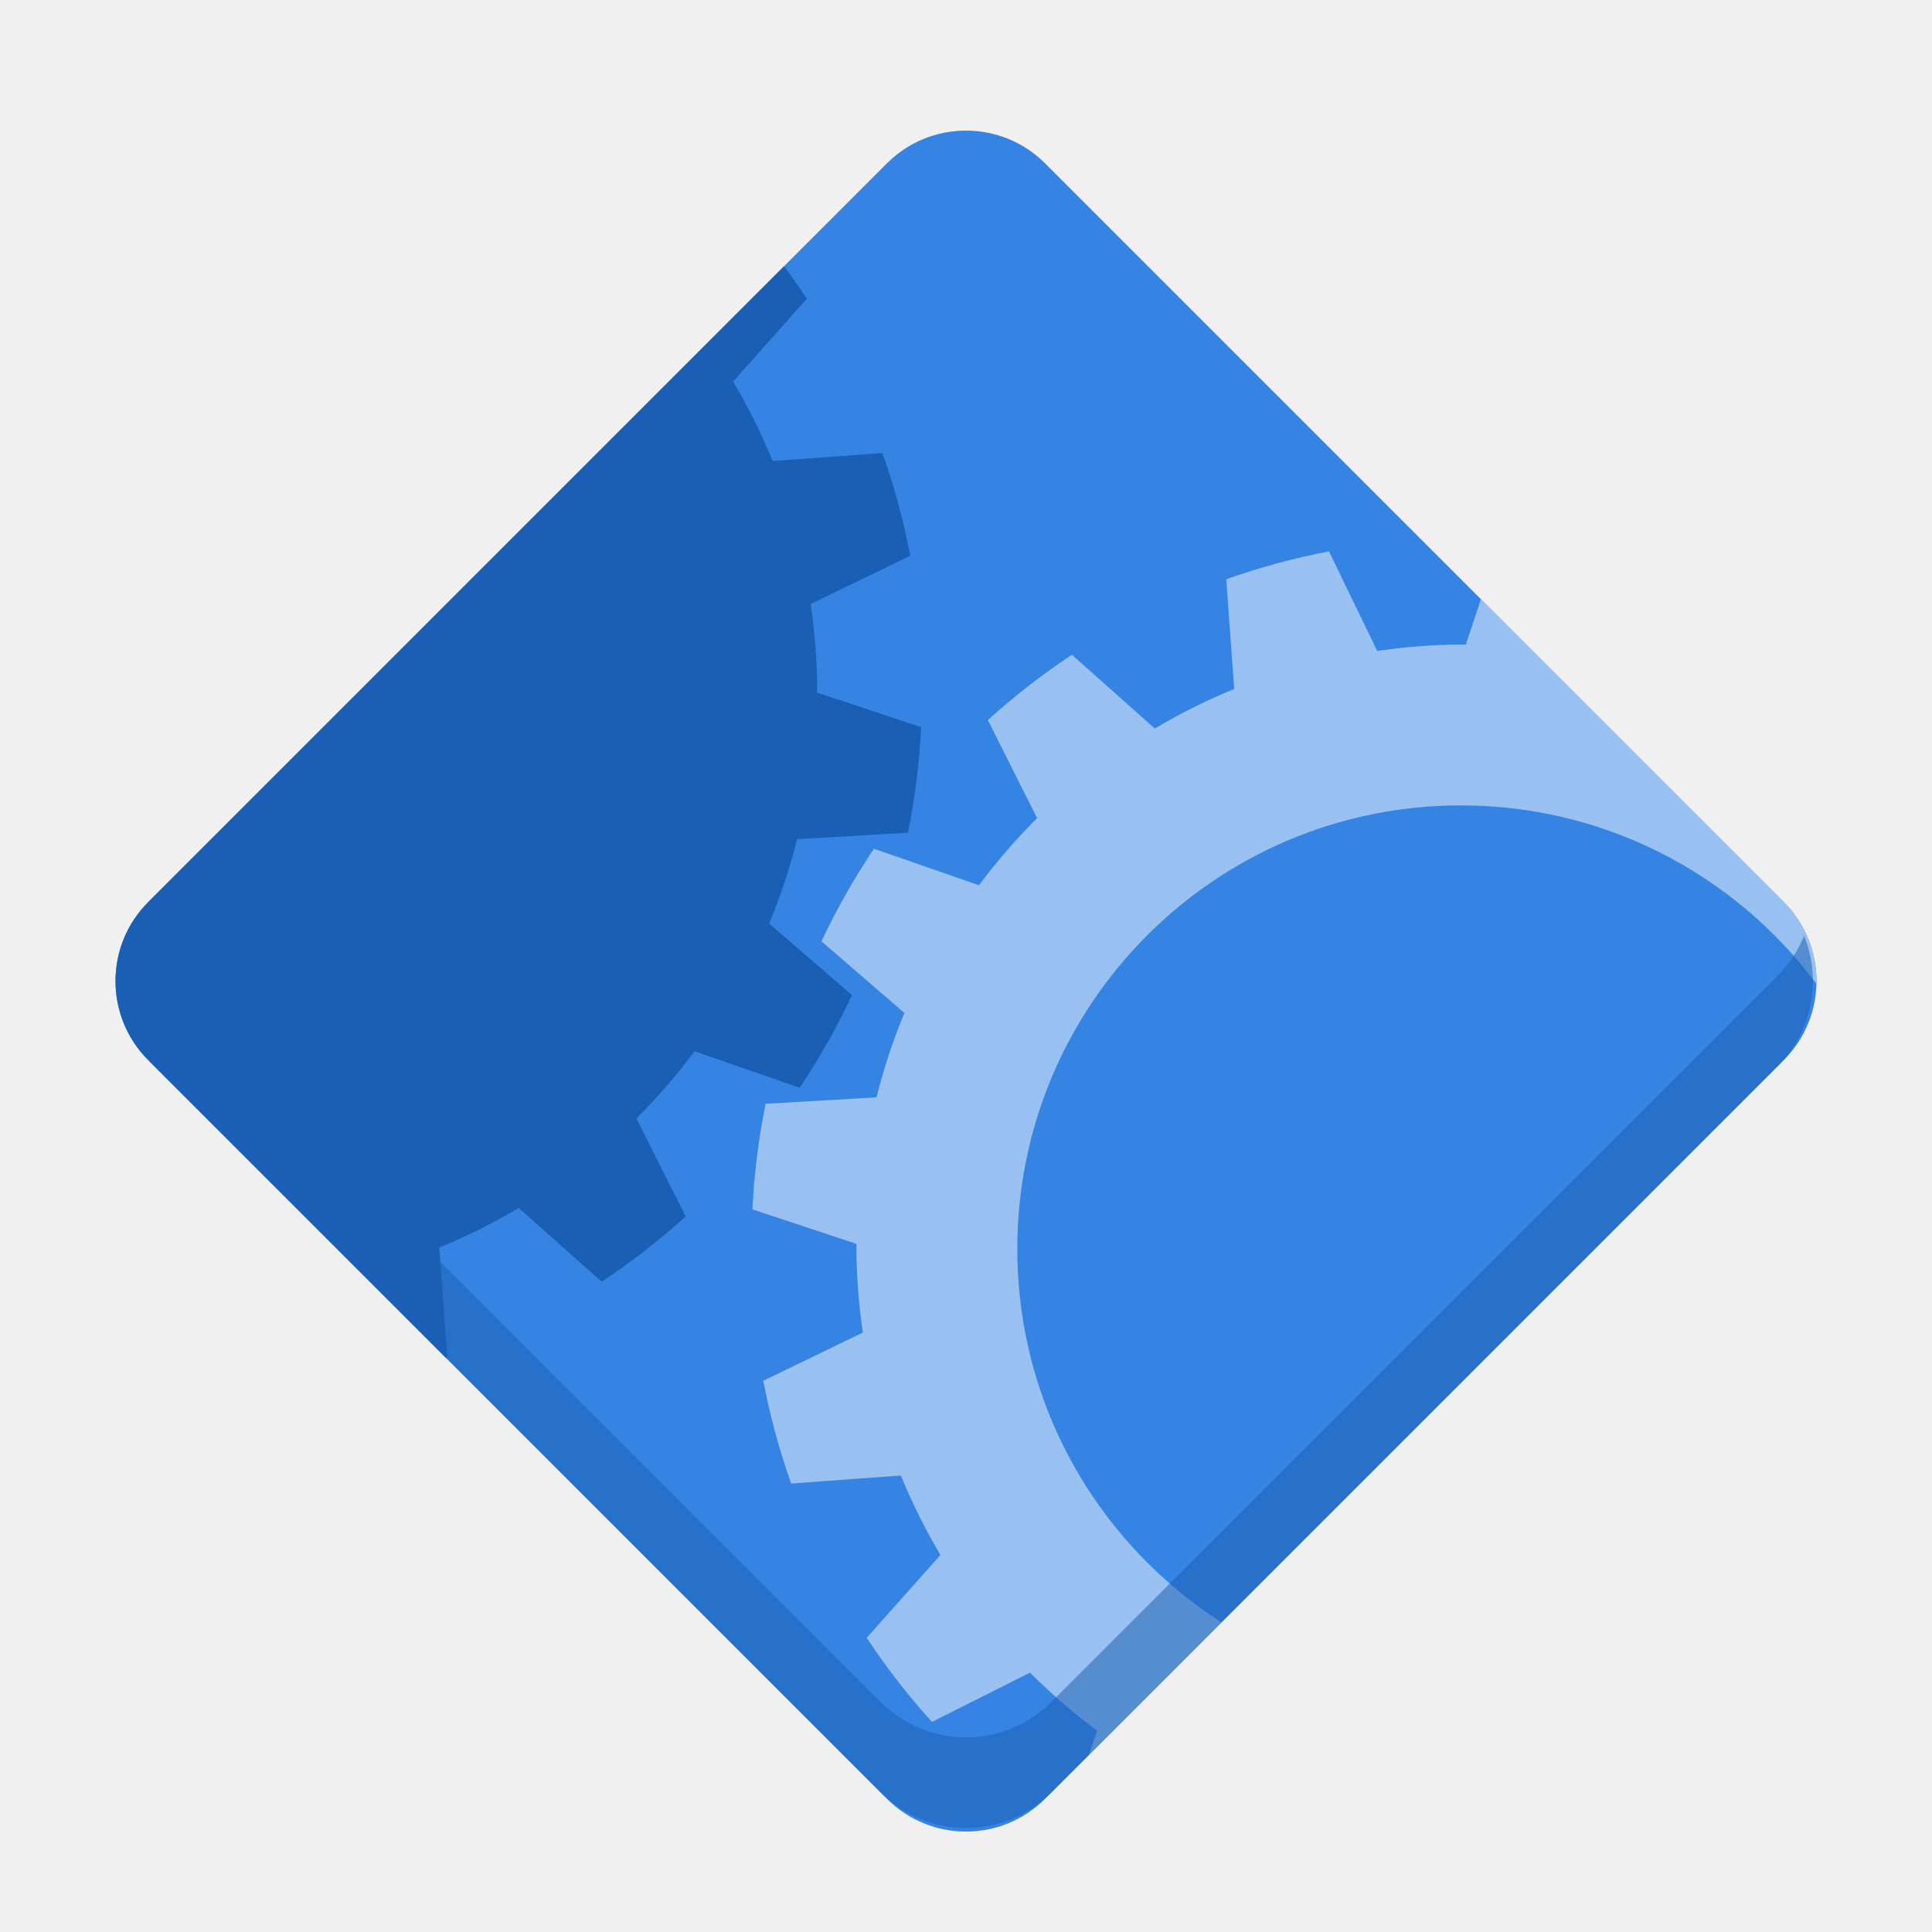
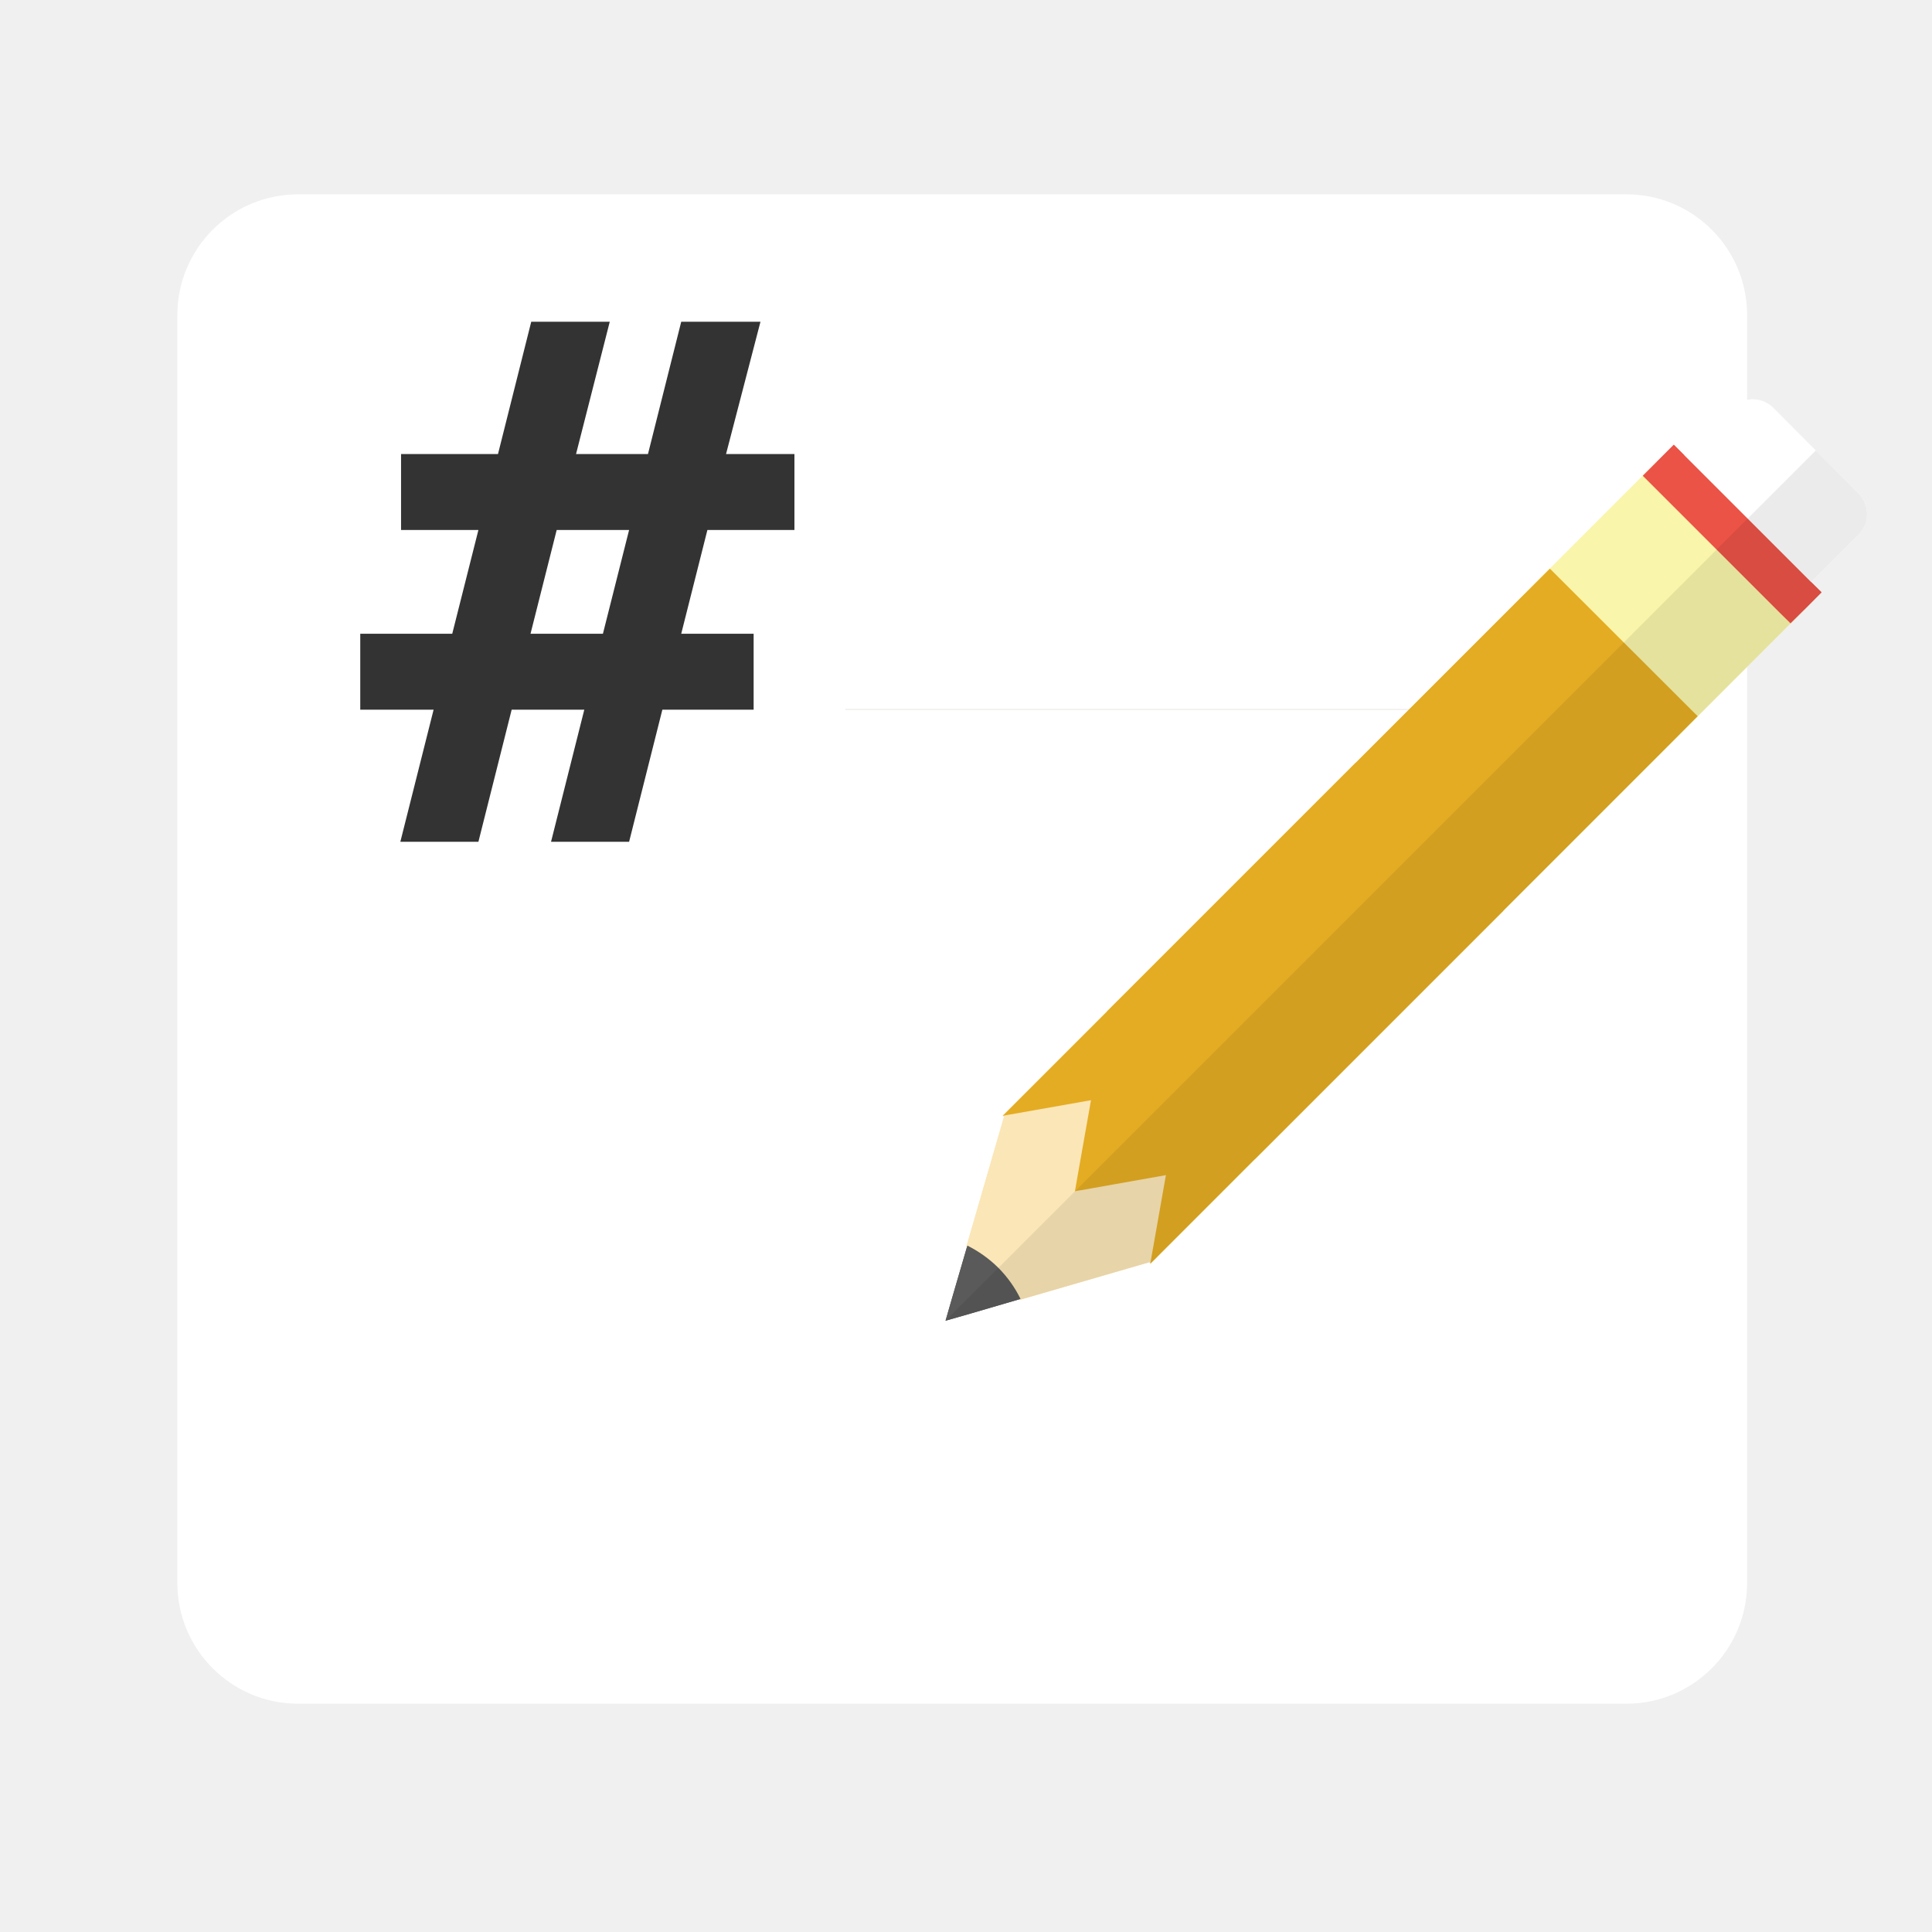
- <svg xmlns="http://www.w3.org/2000/svg" width="33.75mm" height="33.75mm" viewBox="0 0 33.75 33.75" version="1.1" id="svg974">
-   <defs id="defs968">
-     <clipPath clipPathUnits="userSpaceOnUse" id="clipPath18689">
-       <rect clip-path="none" transform="rotate(45)" ry="32" rx="32" y="123.999" x="486.037" height="362.943" width="362.943" id="rect18691" style="display:inline;opacity:1;vector-effect:none;fill:#4a86cf;fill-opacity:1;stroke:none;stroke-width:26.067;stroke-linecap:butt;stroke-linejoin:miter;stroke-miterlimit:4;stroke-dasharray:none;stroke-dashoffset:0;stroke-opacity:1;marker:none;marker-start:none;marker-mid:none;marker-end:none;paint-order:normal;enable-background:new" />
-     </clipPath>
-     <clipPath clipPathUnits="userSpaceOnUse" id="clipPath18689-3">
-       <rect clip-path="none" transform="rotate(45)" ry="32" rx="32" y="123.999" x="486.037" height="362.943" width="362.943" id="rect18691-6" style="display:inline;opacity:1;vector-effect:none;fill:#4a86cf;fill-opacity:1;stroke:none;stroke-width:26.067;stroke-linecap:butt;stroke-linejoin:miter;stroke-miterlimit:4;stroke-dasharray:none;stroke-dashoffset:0;stroke-opacity:1;marker:none;marker-start:none;marker-mid:none;marker-end:none;paint-order:normal;enable-background:new" />
-     </clipPath>
-   </defs>
-   <g id="layer1" transform="translate(-61.81982,-103.944)">
-     <g transform="matrix(0.2636723,0,0,0.2636723,61.81982,-529.397)" style="display:inline;stroke-width:0.25;enable-background:new" id="g1836">
-       <g transform="matrix(0.25,0,0,0.25,0,2295)" id="g18818" style="stroke-width:0.25">
-         <g style="stroke-width:0.27" transform="matrix(0.9260519,0,0,0.9260519,18.93073,50.87633)" id="g18590">
-           <g style="stroke-width:0.27" id="g18681" clip-path="url(#clipPath18689-3)">
-             <rect style="opacity:1;vector-effect:none;fill:#3584e4;fill-opacity:1;stroke:none;stroke-width:8.221;stroke-linecap:butt;stroke-linejoin:miter;stroke-miterlimit:4;stroke-dasharray:none;stroke-dashoffset:0;stroke-opacity:1;marker:none;marker-start:none;marker-mid:none;marker-end:none;paint-order:normal" id="rect18571" width="424" height="424" x="458.337" y="90.642" rx="10.092" ry="10.092" transform="matrix(0.6052817,0.6052817,-0.6052817,0.6052817,33.44063,99.07363)" clip-path="none" />
-             <circle style="opacity:1;vector-effect:none;fill:#f66151;fill-opacity:1;stroke:none;stroke-width:7.037;stroke-linecap:butt;stroke-linejoin:miter;stroke-miterlimit:4;stroke-dasharray:none;stroke-dashoffset:0;stroke-opacity:1;marker:none;marker-start:none;marker-mid:none;marker-end:none;paint-order:normal" id="path18706" cx="0" cy="0" r="0" transform="translate(0,-212)" />
-             <circle style="opacity:1;vector-effect:none;fill:#f66151;fill-opacity:1;stroke:none;stroke-width:7.037;stroke-linecap:butt;stroke-linejoin:miter;stroke-miterlimit:4;stroke-dasharray:none;stroke-dashoffset:0;stroke-opacity:1;marker:none;marker-start:none;marker-mid:none;marker-end:none;paint-order:normal" id="path18708" cx="0" cy="0" r="0" transform="translate(0,-212)" />
-             <path style="display:inline;opacity:1;vector-effect:none;fill:#98c1f1;fill-opacity:1;stroke:none;stroke-width:7.037;stroke-linecap:butt;stroke-linejoin:miter;stroke-miterlimit:4;stroke-dasharray:none;stroke-dashoffset:0;stroke-opacity:1;marker:none;marker-start:none;marker-mid:none;marker-end:none;paint-order:normal;enable-background:new" d="m 408.92,561.918 -9.886,29.829 a 172.971,172.971 0 0 0 -1.427,-0.071 172.971,172.971 0 0 0 -23.929,1.852 l -13.801,-28.501 a 203.293,203.293 0 0 0 -29.401,7.972 l 2.286,31.405 a 172.971,172.971 0 0 0 -22.732,11.319 l -23.718,-21.103 a 203.293,203.293 0 0 0 -24.059,18.674 l 14.099,28.073 a 172.971,172.971 0 0 0 -16.636,19.211 l -30.058,-10.448 a 203.293,203.293 0 0 0 -15.017,26.488 l 23.73,20.507 a 172.971,172.971 0 0 0 -7.985,24.143 l -31.73,1.849 a 203.293,203.293 0 0 0 -3.778,30.217 l 29.829,9.886 a 172.971,172.971 0 0 0 -0.071,1.427 172.971,172.971 0 0 0 1.852,23.929 l -28.501,13.801 a 203.293,203.293 0 0 0 7.972,29.401 l 31.405,-2.286 a 172.971,172.971 0 0 0 11.319,22.732 l -21.103,23.718 a 203.293,203.293 0 0 0 18.674,24.059 l 28.073,-14.099 a 172.971,172.971 0 0 0 19.211,16.636 l -10.448,30.058 a 203.293,203.293 0 0 0 26.488,15.017 l 20.507,-23.73 a 172.971,172.971 0 0 0 24.143,7.985 l 1.849,31.73 a 203.293,203.293 0 0 0 30.217,3.778 l 9.886,-29.829 a 172.971,172.971 0 0 0 1.427,0.071 172.971,172.971 0 0 0 23.929,-1.852 l 13.801,28.501 a 203.293,203.293 0 0 0 29.401,-7.972 l -2.286,-31.405 a 172.971,172.971 0 0 0 22.732,-11.319 l 23.718,21.103 A 203.293,203.293 0 0 0 532.96,916 l -14.099,-28.073 a 172.971,172.971 0 0 0 16.636,-19.211 l 30.058,10.448 a 203.293,203.293 0 0 0 15.017,-26.488 l -23.73,-20.507 a 172.971,172.971 0 0 0 7.985,-24.143 l 31.73,-1.849 a 203.293,203.293 0 0 0 3.778,-30.217 l -29.829,-9.886 a 172.971,172.971 0 0 0 0.071,-1.427 172.971,172.971 0 0 0 -1.852,-23.929 l 28.501,-13.801 a 203.293,203.293 0 0 0 -7.972,-29.401 l -31.405,2.286 a 172.971,172.971 0 0 0 -11.319,-22.732 l 21.103,-23.718 a 203.293,203.293 0 0 0 -18.674,-24.059 l -28.073,14.099 a 172.971,172.971 0 0 0 -19.211,-16.636 l 10.448,-30.058 A 203.293,203.293 0 0 0 485.636,581.681 l -20.507,23.73 a 172.971,172.971 0 0 0 -24.143,-7.985 l -1.849,-31.73 a 203.293,203.293 0 0 0 -30.217,-3.778 z M 397.607,637.722 A 126.926,126.926 0 0 1 524.532,764.647 126.926,126.926 0 0 1 397.607,891.572 126.926,126.926 0 0 1 270.682,764.647 126.926,126.926 0 0 1 397.607,637.722 Z" id="path18717-4" />
-             <path id="path18758" d="m 51.748,401.284 -9.886,29.829 c -0.476,-0.026 -0.951,-0.05 -1.427,-0.071 -8.01,0.062 -16.005,0.681 -23.929,1.852 L 2.706,404.392 c -9.986,1.918 -19.814,4.583 -29.401,7.972 l 2.286,31.405 c -7.844,3.211 -15.442,6.994 -22.732,11.319 l -23.718,-21.103 c -8.475,5.614 -16.518,11.857 -24.059,18.674 l 14.099,28.073 c -6.009,5.987 -11.569,12.408 -16.636,19.211 l -30.058,-10.448 c -5.661,8.442 -10.68,17.296 -15.017,26.488 l 23.73,20.507 c -3.25,7.841 -5.919,15.91 -7.985,24.143 l -31.73,1.849 c -2.013,9.964 -3.276,20.064 -3.778,30.217 l 29.829,9.886 c -0.026,0.476 -0.05,0.951 -0.071,1.427 0.062,8.01 0.681,16.005 1.852,23.929 l -28.501,13.801 c 1.918,9.986 4.583,19.814 7.972,29.401 l 31.405,-2.286 c 3.211,7.844 6.994,15.442 11.319,22.732 l -21.103,23.718 c 5.614,8.475 11.857,16.518 18.674,24.059 l 28.073,-14.099 c 5.987,6.009 12.408,11.569 19.211,16.636 l -10.448,30.058 c 8.442,5.661 17.296,10.68 26.488,15.017 l 20.507,-23.73 c 7.841,3.25 15.91,5.919 24.143,7.985 l 1.849,31.73 c 9.964,2.013 20.064,3.276 30.217,3.778 l 9.886,-29.829 c 0.476,0.026 0.951,0.05 1.427,0.071 8.01,-0.062 16.005,-0.681 23.929,-1.852 l 13.801,28.501 c 9.986,-1.918 19.814,-4.583 29.401,-7.972 l -2.286,-31.405 c 7.844,-3.211 15.442,-6.994 22.732,-11.319 l 23.718,21.103 c 8.475,-5.614 16.518,-11.857 24.059,-18.674 l -14.099,-28.073 c 6.009,-5.987 11.569,-12.408 16.636,-19.211 l 30.058,10.448 c 5.661,-8.442 10.68,-17.296 15.017,-26.488 l -23.73,-20.507 c 3.25,-7.841 5.919,-15.91 7.985,-24.143 l 31.73,-1.849 c 2.013,-9.964 3.276,-20.064 3.778,-30.217 l -29.829,-9.886 c 0.026,-0.476 0.05,-0.951 0.071,-1.427 -0.062,-8.01 -0.681,-16.005 -1.852,-23.929 l 28.501,-13.801 c -1.918,-9.986 -4.583,-19.814 -7.972,-29.401 l -31.405,2.286 c -3.211,-7.844 -6.994,-15.442 -11.319,-22.732 l 21.103,-23.718 c -5.614,-8.475 -11.857,-16.518 -18.674,-24.059 l -28.073,14.099 c -5.987,-6.009 -12.408,-11.569 -19.211,-16.636 l 10.448,-30.058 c -8.442,-5.661 -17.296,-10.68 -26.488,-15.017 l -20.507,23.73 c -7.841,-3.25 -15.91,-5.919 -24.143,-7.985 l -1.849,-31.73 c -9.964,-2.013 -20.064,-3.276 -30.217,-3.778 z" style="display:inline;opacity:1;vector-effect:none;fill:#1a5fb4;fill-opacity:1;stroke:none;stroke-width:7.037;stroke-linecap:butt;stroke-linejoin:miter;stroke-miterlimit:4;stroke-dasharray:none;stroke-dashoffset:0;stroke-opacity:1;marker:none;marker-start:none;marker-mid:none;marker-end:none;paint-order:normal;enable-background:new" />
-           </g>
-         </g>
-         <path style="display:inline;opacity:0.534;vector-effect:none;fill:#1a5fb4;fill-opacity:1;stroke:none;stroke-width:1.629;stroke-linecap:butt;stroke-linejoin:miter;stroke-miterlimit:4;stroke-dasharray:none;stroke-dashoffset:0;stroke-opacity:1;marker:none;marker-start:none;marker-mid:none;marker-end:none;paint-order:normal;enable-background:new" clip-path="none" d="m 8.477,2676 c -1.171,2.887 -0.583,6.308 1.766,8.656 l 48.102,48.102 c 3.134,3.134 8.179,3.134 11.312,0 l 48.102,-48.102 c 2.348,-2.348 2.937,-5.77 1.766,-8.656 -0.392,0.966 -0.98,1.871 -1.766,2.656 l -48.102,48.102 c -3.134,3.134 -8.179,3.134 -11.312,0 L 10.242,2678.656 C 9.457,2677.871 8.868,2676.965 8.477,2676 Z" transform="matrix(4,0,0,4,0,-10028)" id="rect18571-6" />
-       </g>
-       <rect y="2402" x="-1.5000001e-06" height="128" width="128" id="rect9125-7-2" style="display:inline;opacity:1;vector-effect:none;fill:none;fill-opacity:1;stroke:none;stroke-width:1.25;stroke-linecap:butt;stroke-linejoin:miter;stroke-miterlimit:4;stroke-dasharray:none;stroke-dashoffset:0;stroke-opacity:1;marker:none;marker-start:none;marker-mid:none;marker-end:none;paint-order:normal;enable-background:new" />
+ <svg xmlns="http://www.w3.org/2000/svg" height="128px" viewBox="0 0 128 128" width="128px">
+   <filter id="a" height="100%" width="100%" x="0%" y="0%">
+     <feColorMatrix color-interpolation-filters="sRGB" values="0 0 0 0 1 0 0 0 0 1 0 0 0 0 1 0 0 0 1 0" />
+   </filter>
+   <mask id="b">
+     <g filter="url(#a)">
+       <rect fill-opacity="0.3" height="153.6" width="153.6" x="-12.8" y="-12.8" />
+     </g>
+   </mask>
+   <clipPath id="c">
+     <rect height="152" width="192" />
+   </clipPath>
+   <mask id="d">
+     <g filter="url(#a)">
+       <rect fill-opacity="0.3" height="153.6" width="153.6" x="-12.8" y="-12.8" />
+     </g>
+   </mask>
+   <clipPath id="e">
+     <rect height="152" width="192" />
+   </clipPath>
+   <mask id="f">
+     <g filter="url(#a)">
+       <rect fill-opacity="0.3" height="153.6" width="153.6" x="-12.8" y="-12.8" />
+     </g>
+   </mask>
+   <clipPath id="g">
+     <rect height="152" width="192" />
+   </clipPath>
+   <mask id="h">
+     <g filter="url(#a)">
+       <rect fill-opacity="0.3" height="153.6" width="153.6" x="-12.8" y="-12.8" />
+     </g>
+   </mask>
+   <clipPath id="i">
+     <rect height="152" width="192" />
+   </clipPath>
+   <mask id="j">
+     <g filter="url(#a)">
+       <rect fill-opacity="0.3" height="153.6" width="153.6" x="-12.8" y="-12.8" />
+     </g>
+   </mask>
+   <clipPath id="k">
+     <rect height="152" width="192" />
+   </clipPath>
+   <mask id="l">
+     <g filter="url(#a)">
+       <rect fill-opacity="0.3" height="153.6" width="153.6" x="-12.8" y="-12.8" />
+     </g>
+   </mask>
+   <clipPath id="m">
+     <rect height="152" width="192" />
+   </clipPath>
+   <mask id="n">
+     <g filter="url(#a)">
+       <rect fill-opacity="0.08" height="153.6" width="153.6" x="-12.8" y="-12.8" />
+     </g>
+   </mask>
+   <clipPath id="o">
+     <rect height="152" width="192" />
+   </clipPath>
+   <path d="m 19.75 12.875 h 88 c 4.418 0 8 3.582 8 8 v 84 c 0 4.418 -3.582 8 -8 8 h -88 c -4.418 0 -8 -3.582 -8 -8 v -84 c 0 -4.418 3.582 -8 8 -8 z m 0 0" fill="#ffffff" />
+   <g mask="url(#b)">
+     <g clip-path="url(#c)" transform="matrix(1 0 0 1 -8 -16)">
+       <path d="m 56.004 218.957 h 44.066 m -40.129 0.082 h 44.066" fill="#1a1a1a" fill-rule="evenodd" stroke="#d5d3cf" stroke-width="1.896" transform="matrix(1 0 0 1 8 -156)" />
+     </g>
+   </g>
+   <g mask="url(#d)">
+     <g clip-path="url(#e)" transform="matrix(1 0 0 1 -8 -16)">
+       <path d="m 24.02 250.992 h 80.008" fill="none" stroke="#d5d3cf" stroke-width="2.108" transform="matrix(1 0 0 1 8 -156)" />
+     </g>
+   </g>
+   <g mask="url(#f)">
+     <g clip-path="url(#g)" transform="matrix(1 0 0 1 -8 -16)">
+       <path d="m 24.012 259.219 h 38.02" fill="none" stroke="#d5d3cf" stroke-width="1.453" transform="matrix(1 0 0 1 8 -156)" />
+     </g>
+   </g>
+   <g mask="url(#h)">
+     <g clip-path="url(#i)" transform="matrix(1 0 0 1 -8 -16)">
+       <path d="m 23.953 243.012 h 80.008" fill="none" stroke="#d5d3cf" stroke-width="2.108" transform="matrix(1 0 0 1 8 -156)" />
+     </g>
+   </g>
+   <g mask="url(#j)">
+     <g clip-path="url(#k)" transform="matrix(1 0 0 1 -8 -16)">
+       <path d="m 23.988 235.012 h 80.004" fill="none" stroke="#d5d3cf" stroke-width="2.108" transform="matrix(1 0 0 1 8 -156)" />
+     </g>
+   </g>
+   <g mask="url(#l)">
+     <g clip-path="url(#m)" transform="matrix(1 0 0 1 -8 -16)">
+       <path d="m 48.027 227.09 h 55.922" fill="none" stroke="#d5d3cf" stroke-width="1.763" transform="matrix(1 0 0 1 8 -156)" />
+     </g>
+   </g>
+   <path d="m 40.398 21.316 l -2.234 8.766 h 4.766 l 2.203 -8.766 h 5.25 l -2.281 8.766 h 4.531 v 5.031 h -5.766 l -1.734 6.875 h 4.797 v 5.031 h -6.047 l -2.203 8.75 h -5.172 l 2.203 -8.75 h -4.812 l -2.203 8.75 h -5.172 l 2.203 -8.75 h -4.859 v -5.031 h 6.094 l 1.734 -6.875 h -5.125 v -5.031 h 6.422 l 2.203 -8.766 z m 1.281 13.797 h -4.797 l -1.734 6.875 h 4.797 z m -17.859 -23.898" fill="#333333" />
+   <path d="m 83.129 76.793 l -6.758 6.77 h -0.012 l -0.129 0.129 l -0.012 -0.008 l -0.055 -0.059 h -0.008 l -4.734 -4.742 l -0.086 -0.074 l -0.082 -0.094 l -4.734 -4.723 l -0.074 -0.074 l 7.879 -7.879 l 9.785 9.781 z m 0 0" fill="#fbe6b7" />
+   <path d="m 123.629 34.52 c -0.074 0.324 -0.242 0.645 -0.496 0.895 l -4.285 4.285 l -0.914 0.918 l -0.496 0.492 c -0.746 0.746 -1.977 0.746 -2.734 0 l -5.668 -5.668 c -0.754 -0.754 -0.754 -1.988 0 -2.734 l 1.41 -1.41 l 1.141 -1.137 l 3.137 -3.148 c 0.25 -0.25 0.57 -0.418 0.906 -0.492 c 0.633 -0.168 1.344 0 1.84 0.492 l 2.828 2.84 l 2.836 2.828 c 0.496 0.496 0.664 1.203 0.496 1.84 z m 0 0" fill="#ffffff" />
+   <path d="m 118.848 39.699 l 0.691 0.691 l -8.637 8.637 l -4.891 -4.891 l -4.891 -4.895 l 8.633 -8.637 z m 0 0" fill="#f9f5ab" />
+   <path d="m 108.84 31.523 l 2.055 -2.055 l 9.094 9.094 l 0.691 0.68 l -1.141 1.148 l -0.914 0.906 l -0.691 -0.68 z m 0 0" fill="#ea5346" />
+   <path d="m 78.246 71.902 l -4.891 -4.895 l 29.332 -29.332 l 4.895 4.891 l 4.891 4.883 l -1.57 1.578 l -26.793 26.793 l -0.98 0.973 z m 0 0" fill="#e4ac23" />
+   <path d="m 76.359 83.562 l -0.129 0.035 l -0.066 0.027 h -0.008 l -8.598 2.496 c -0.012 -0.02 -0.02 -0.031 -0.02 -0.047 c -0.375 -0.719 -0.852 -1.402 -1.457 -2.008 c -0.605 -0.609 -1.289 -1.094 -2.016 -1.457 c -0.012 -0.008 -0.031 -0.008 -0.039 -0.02 l 2.492 -8.598 l 0.027 -0.086 l 0.039 -0.129 l 9.672 9.672 z m 0 0" fill="#fbe6b7" />
+   <path d="m 67.613 86.055 l -0.074 0.02 l -0.012 0.008 l -3.164 0.926 l -1.719 0.492 l 0.496 -1.719 l 0.926 -3.172 l 0.027 -0.086 c 0.738 0.375 1.438 0.859 2.055 1.477 c 0.613 0.617 1.102 1.316 1.465 2.055 z m 0 0" fill="#595a59" />
+   <path d="m 71.656 78.848 l -0.234 0.035 l -0.195 0.039 h -0.012 l 0.039 -0.207 l 0.039 -0.234 l 0.988 -5.59 l -5.594 0.988 l -0.141 0.027 l -0.094 0.02 h -0.016 l 23.375 -23.375 l 9.785 9.781 l -15.488 15.488 l -7.738 7.742 l -0.16 0.156 l 0.008 -0.035 l 0.012 -0.086 l 0.027 -0.148 l 0.988 -5.594 z m 0 0" fill="#e4ac23" />
+   <path d="m 83.129 76.793 l -6.758 6.77 h -0.012 l -0.129 0.129 l -0.012 -0.008 l -0.055 -0.059 h -0.008 l -4.734 -4.742 l -0.086 -0.074 l -0.082 -0.094 l -4.734 -4.723 l -0.074 -0.074 l 7.879 -7.879 l 9.785 9.781 z m 0 0" fill="#fbe6b7" />
+   <path d="m 123.629 34.52 c -0.074 0.324 -0.242 0.645 -0.496 0.895 l -4.285 4.285 l -0.914 0.918 l -0.496 0.492 c -0.746 0.746 -1.977 0.746 -2.734 0 l -5.668 -5.668 c -0.754 -0.754 -0.754 -1.988 0 -2.734 l 1.41 -1.41 l 1.141 -1.137 l 3.137 -3.148 c 0.25 -0.25 0.57 -0.418 0.906 -0.492 c 0.633 -0.168 1.344 0 1.84 0.492 l 2.828 2.84 l 2.836 2.828 c 0.496 0.496 0.664 1.203 0.496 1.84 z m 0 0" fill="#ffffff" />
+   <path d="m 118.848 39.699 l 0.691 0.691 l -8.637 8.637 l -4.891 -4.891 l -4.891 -4.895 l 8.633 -8.637 z m 0 0" fill="#f9f5ab" />
+   <path d="m 108.84 31.523 l 2.055 -2.055 l 9.094 9.094 l 0.691 0.68 l -1.141 1.148 l -0.914 0.906 l -0.691 -0.68 z m 0 0" fill="#ea5346" />
+   <path d="m 78.246 71.902 l -4.891 -4.895 l 29.332 -29.332 l 4.895 4.891 l 4.891 4.883 l -1.57 1.578 l -26.793 26.793 l -0.98 0.973 z m 0 0" fill="#e4ac23" />
+   <path d="m 76.359 83.562 l -0.129 0.035 l -0.066 0.027 h -0.008 l -8.598 2.496 c -0.012 -0.02 -0.02 -0.031 -0.02 -0.047 c -0.375 -0.719 -0.852 -1.402 -1.457 -2.008 c -0.605 -0.609 -1.289 -1.094 -2.016 -1.457 c -0.012 -0.008 -0.031 -0.008 -0.039 -0.02 l 2.492 -8.598 l 0.027 -0.086 l 0.039 -0.129 l 9.672 9.672 z m 0 0" fill="#fbe6b7" />
+   <path d="m 67.613 86.055 l -0.074 0.02 l -0.012 0.008 l -3.164 0.926 l -1.719 0.492 l 0.496 -1.719 l 0.926 -3.172 l 0.027 -0.086 c 0.738 0.375 1.438 0.859 2.055 1.477 c 0.613 0.617 1.102 1.316 1.465 2.055 z m 0 0" fill="#595a59" />
+   <path d="m 71.656 78.848 l -0.234 0.035 l -0.195 0.039 h -0.012 l 0.039 -0.207 l 0.039 -0.234 l 0.988 -5.59 l -5.594 0.988 l -0.141 0.027 l -0.094 0.02 h -0.016 l 23.375 -23.375 l 9.785 9.781 l -15.488 15.488 l -7.738 7.742 l -0.16 0.156 l 0.008 -0.035 l 0.012 -0.086 l 0.027 -0.148 l 0.988 -5.594 z m 0 0" fill="#e4ac23" />
+   <g mask="url(#n)">
+     <g clip-path="url(#o)" transform="matrix(1 0 0 1 -8 -16)">
+       <path d="m 127.992 54.559 l 3.141 -3.141 c 0.75 -0.75 0.75 -1.984 0 -2.734 l -2.836 -2.836 l -57.648 57.648 l 4.883 -1.414 c 0.008 0.012 0.016 0.023 0.023 0.035 l 8.605 -2.496 l 0.059 0.059 l -0.008 0.039 l 23.391 -23.391 l 11.301 -11.305 l 1.574 -1.57 l 7.059 -7.059 l 1.145 -1.148 z m 0 0" fill="#040000" />
    </g>
  </g>
</svg>
